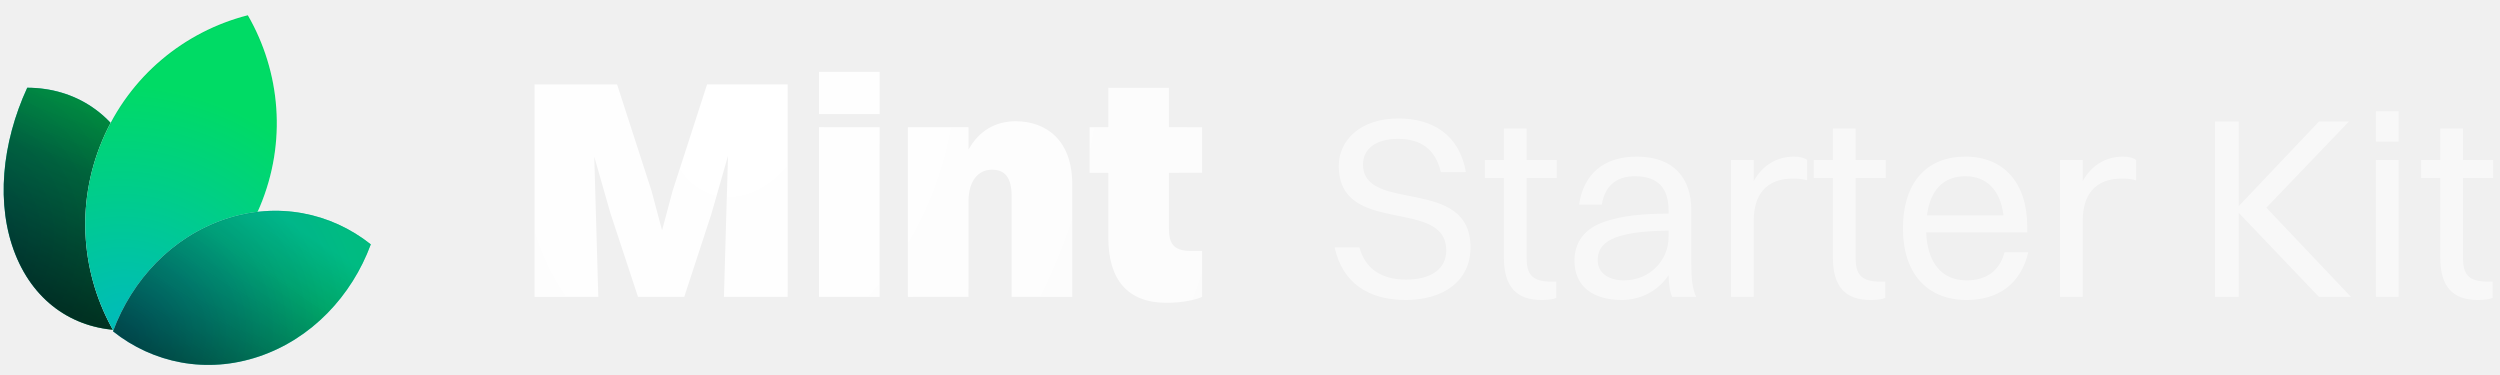
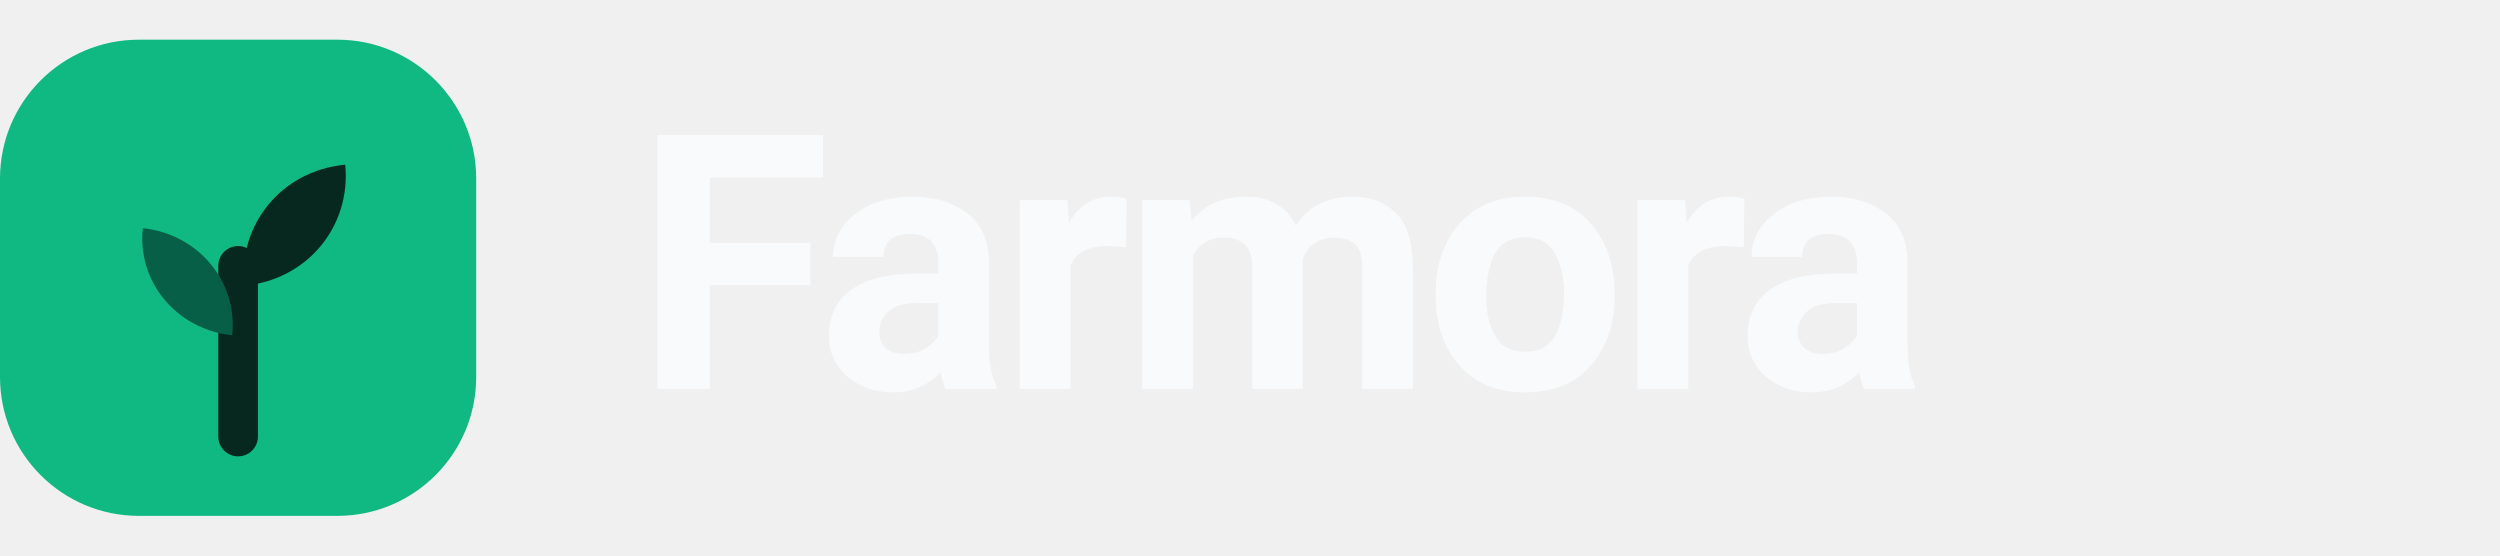
- <svg xmlns="http://www.w3.org/2000/svg" width="160" height="24" viewBox="0 0 160 24" fill="none">
-   <path d="M7.953 21.139C4.896 21.13 2.255 19.458 0.987 16.29C-0.28 13.121 0.109 9.163 1.744 5.615C4.801 5.624 7.442 7.296 8.71 10.465C9.977 13.633 9.588 17.591 7.953 21.139Z" fill="white" />
-   <path d="M7.953 21.139C4.896 21.13 2.255 19.458 0.987 16.29C-0.28 13.121 0.109 9.163 1.744 5.615C4.801 5.624 7.442 7.296 8.71 10.465C9.977 13.633 9.588 17.591 7.953 21.139Z" fill="url(#paint0_radial_115_109)" />
-   <path d="M7.953 21.139C4.896 21.13 2.255 19.458 0.987 16.29C-0.28 13.121 0.109 9.163 1.744 5.615C4.801 5.624 7.442 7.296 8.71 10.465C9.977 13.633 9.588 17.591 7.953 21.139Z" fill="black" fill-opacity="0.5" style="mix-blend-mode:hard-light" />
-   <path d="M7.953 21.139C4.896 21.13 2.255 19.458 0.987 16.29C-0.28 13.121 0.109 9.163 1.744 5.615C4.801 5.624 7.442 7.296 8.71 10.465C9.977 13.633 9.588 17.591 7.953 21.139Z" fill="url(#paint1_linear_115_109)" fill-opacity="0.5" style="mix-blend-mode:hard-light" />
-   <path d="M7.935 21.111C4.897 21.096 2.274 19.431 1.013 16.279C-0.248 13.124 0.136 9.182 1.762 5.643C4.8 5.659 7.423 7.324 8.684 10.476C9.945 13.63 9.561 17.572 7.935 21.111Z" stroke="url(#paint2_linear_115_109)" stroke-opacity="0.05" stroke-width="0.056" />
-   <path d="M7.31 21.257C11.354 20.221 14.884 17.375 16.628 13.236C18.373 9.097 17.945 4.587 15.86 0.976C11.816 2.012 8.287 4.858 6.542 8.998C4.797 13.137 5.225 17.646 7.31 21.257Z" fill="white" />
-   <path d="M7.31 21.257C11.354 20.221 14.884 17.375 16.628 13.236C18.373 9.097 17.945 4.587 15.86 0.976C11.816 2.012 8.287 4.858 6.542 8.998C4.797 13.137 5.225 17.646 7.31 21.257Z" fill="url(#paint3_radial_115_109)" />
-   <path d="M16.602 13.225C14.864 17.349 11.351 20.187 7.324 21.225C5.253 17.624 4.829 13.132 6.568 9.009C8.306 4.885 11.819 2.047 15.846 1.009C17.918 4.61 18.341 9.101 16.602 13.225Z" stroke="url(#paint4_linear_115_109)" stroke-opacity="0.05" stroke-width="0.056" />
-   <path d="M7.234 21.207C9.789 23.237 13.21 23.951 16.577 22.814C19.944 21.677 22.506 18.945 23.73 15.638C21.175 13.608 17.754 12.894 14.387 14.031C11.02 15.168 8.458 17.901 7.234 21.207Z" fill="white" />
-   <path d="M7.234 21.207C9.789 23.237 13.21 23.951 16.577 22.814C19.944 21.677 22.506 18.945 23.73 15.638C21.175 13.608 17.754 12.894 14.387 14.031C11.02 15.168 8.458 17.901 7.234 21.207Z" fill="url(#paint5_radial_115_109)" />
-   <path d="M7.234 21.207C9.789 23.237 13.21 23.951 16.577 22.814C19.944 21.677 22.506 18.945 23.73 15.638C21.175 13.608 17.754 12.894 14.387 14.031C11.02 15.168 8.458 17.901 7.234 21.207Z" fill="black" fill-opacity="0.2" style="mix-blend-mode:hard-light" />
-   <path d="M7.234 21.207C9.789 23.237 13.21 23.951 16.577 22.814C19.944 21.677 22.506 18.945 23.73 15.638C21.175 13.608 17.754 12.894 14.387 14.031C11.02 15.168 8.458 17.901 7.234 21.207Z" fill="url(#paint6_linear_115_109)" fill-opacity="0.5" style="mix-blend-mode:hard-light" />
-   <path d="M16.568 22.787C13.218 23.918 9.814 23.212 7.267 21.198C8.492 17.907 11.044 15.189 14.396 14.058C17.747 12.927 21.15 13.633 23.697 15.648C22.472 18.938 19.92 21.656 16.568 22.787Z" stroke="url(#paint7_linear_115_109)" stroke-opacity="0.05" stroke-width="0.056" />
-   <path d="M34.212 19V5.4H39.492L41.692 12.2L42.372 14.74L43.052 12.2L45.252 5.4H50.412V19H46.332L46.592 9.98L45.532 13.68L43.792 19H40.832L39.052 13.6L38.032 10.02L38.292 19H34.212ZM52.416 7.3V4.6H56.295V7.3H52.416ZM52.416 19V8.14H56.295V19H52.416ZM58.104 19V8.14H61.984V9.58C62.664 8.34 63.744 7.76 65.004 7.76C66.964 7.76 68.624 8.98 68.624 11.78V19H64.744V12.56C64.744 11.34 64.304 10.86 63.484 10.86C62.604 10.86 61.984 11.58 61.984 12.88V19H58.104ZM70.933 15.22V11.06H69.733V8.14H70.933V5.62H74.813V8.14H76.933V11.06H74.813V14.6C74.813 15.5 75.033 16.06 76.213 16.06H76.933V19C76.493 19.2 75.673 19.38 74.653 19.38C72.153 19.38 70.933 17.88 70.933 15.22Z" fill="url(#paint8_radial_115_109)" />
-   <path d="M87.232 10.519C87.232 13.687 94.112 11.229 94.112 15.832C94.112 17.994 92.364 19.198 89.971 19.198C87.562 19.198 85.912 18.093 85.417 15.832H87.001C87.364 17.169 88.371 17.895 89.987 17.895C91.671 17.895 92.561 17.152 92.561 16.03C92.561 12.598 85.681 15.155 85.681 10.618C85.681 9.001 87.034 7.582 89.509 7.582C91.671 7.582 93.403 8.621 93.816 11.014H92.215C91.868 9.529 90.912 8.886 89.476 8.886C88.057 8.886 87.232 9.529 87.232 10.519ZM96.25 16.476V11.393H95.029V10.239H96.25V8.226H97.702V10.239H99.632V11.393H97.702V16.476C97.702 17.532 98.015 18.026 99.302 18.026H99.599V19.066C99.434 19.148 99.071 19.198 98.659 19.198C97.025 19.198 96.25 18.323 96.25 16.476ZM102.516 13.093H101.064C101.345 11.162 102.615 10.024 104.76 10.024C107.103 10.024 108.242 11.393 108.242 13.44V16.888C108.242 17.895 108.324 18.521 108.555 19H107.021C106.856 18.654 106.806 18.142 106.79 17.614C106.047 18.72 104.859 19.198 103.803 19.198C101.988 19.198 100.767 18.357 100.767 16.69C100.767 15.486 101.427 14.611 102.714 14.182C103.902 13.786 105.107 13.687 106.79 13.671V13.473C106.79 12.053 106.13 11.278 104.628 11.278C103.374 11.278 102.698 11.971 102.516 13.093ZM102.252 16.657C102.252 17.465 102.929 17.944 103.952 17.944C105.569 17.944 106.79 16.674 106.79 15.172V14.759C103.061 14.793 102.252 15.585 102.252 16.657ZM110.787 19V10.239H112.239V11.591C112.833 10.519 113.774 10.024 114.83 10.024C115.176 10.024 115.49 10.107 115.655 10.239V11.542C115.407 11.46 115.094 11.427 114.747 11.427C112.998 11.427 112.239 12.515 112.239 14.1V19H110.787ZM117.305 16.476V11.393H116.084V10.239H117.305V8.226H118.757V10.239H120.688V11.393H118.757V16.476C118.757 17.532 119.071 18.026 120.358 18.026H120.655V19.066C120.49 19.148 120.127 19.198 119.714 19.198C118.081 19.198 117.305 18.323 117.305 16.476ZM129.809 16.145C129.33 18.192 127.862 19.198 125.865 19.198C123.324 19.198 121.79 17.482 121.79 14.627C121.79 11.658 123.324 10.024 125.783 10.024C128.258 10.024 129.743 11.723 129.743 14.512V14.875H123.275C123.357 16.838 124.281 17.944 125.865 17.944C127.103 17.944 127.977 17.35 128.291 16.145H129.809ZM125.783 11.278C124.38 11.278 123.539 12.152 123.324 13.786H128.225C128.027 12.169 127.152 11.278 125.783 11.278ZM131.843 19V10.239H133.295V11.591C133.889 10.519 134.829 10.024 135.885 10.024C136.232 10.024 136.545 10.107 136.71 10.239V11.542C136.463 11.46 136.149 11.427 135.803 11.427C134.054 11.427 133.295 12.515 133.295 14.1V19H131.843ZM141.763 19V7.78H143.281V13.192L148.413 7.78H150.327L145.047 13.291L150.459 19H148.413L143.281 13.621V19H141.763ZM152.06 9.067V7.12H153.512V9.067H152.06ZM152.06 19V10.239H153.512V19H152.06ZM156.178 16.476V11.393H154.957V10.239H156.178V8.226H157.63V10.239H159.56V11.393H157.63V16.476C157.63 17.532 157.943 18.026 159.23 18.026H159.527V19.066C159.362 19.148 158.999 19.198 158.587 19.198C156.953 19.198 156.178 18.323 156.178 16.476Z" fill="white" fill-opacity="0.55" />
-   <defs>
-     <radialGradient id="paint0_radial_115_109" cx="0" cy="0" r="1" gradientUnits="userSpaceOnUse" gradientTransform="translate(-3.00503 15.023) rotate(-10.029) scale(17.9572 17.784)">
-       <stop stop-color="#00B0BB" />
-       <stop offset="1" stop-color="#00DB65" />
-     </radialGradient>
-     <linearGradient id="paint1_linear_115_109" x1="7.39" y1="4.813" x2="1.63" y2="18.689" gradientUnits="userSpaceOnUse">
-       <stop stop-color="#18E299" />
-       <stop offset="1" />
-     </linearGradient>
-     <linearGradient id="paint2_linear_115_109" x1="7.948" y1="8.016" x2="1.761" y2="18.746" gradientUnits="userSpaceOnUse">
-       <stop />
-       <stop offset="1" stop-opacity="0" />
-     </linearGradient>
-     <radialGradient id="paint3_radial_115_109" cx="0" cy="0" r="1" gradientUnits="userSpaceOnUse" gradientTransform="translate(8.11404 20.8822) rotate(-75.7542) scale(21.6246 23.7772)">
-       <stop stop-color="#00BBBB" />
-       <stop offset="0.713" stop-color="#00DB65" />
-     </radialGradient>
-     <linearGradient id="paint4_linear_115_109" x1="7.602" y1="5.871" x2="15.556" y2="16.372" gradientUnits="userSpaceOnUse">
-       <stop />
-       <stop offset="1" stop-opacity="0" />
-     </linearGradient>
-     <radialGradient id="paint5_radial_115_109" cx="0" cy="0" r="1" gradientUnits="userSpaceOnUse" gradientTransform="translate(7.84537 21.5181) rotate(-20.3525) scale(18.5603 17.32)">
-       <stop stop-color="#00B0BB" />
-       <stop offset="1" stop-color="#00DB65" />
-     </radialGradient>
-     <linearGradient id="paint6_linear_115_109" x1="16.808" y1="13.007" x2="10.041" y2="22.994" gradientUnits="userSpaceOnUse">
-       <stop stop-color="#00B1BC" />
-       <stop offset="1" />
-     </linearGradient>
-     <linearGradient id="paint7_linear_115_109" x1="16.808" y1="13.007" x2="14.169" y2="23.841" gradientUnits="userSpaceOnUse">
-       <stop />
-       <stop offset="1" stop-opacity="0" />
-     </linearGradient>
-     <radialGradient id="paint8_radial_115_109" cx="0" cy="0" r="1" gradientUnits="userSpaceOnUse" gradientTransform="translate(47.2781 7) rotate(19.0047) scale(67.5582 85.7506)">
-       <stop stop-color="white" />
-       <stop offset="1" stop-color="white" stop-opacity="0.5" />
-     </radialGradient>
-   </defs>
+ <svg xmlns="http://www.w3.org/2000/svg" width="126" height="28" viewBox="0 0 126 28" fill="none">
+   <rect x="0" y="2" width="24" height="24" rx="7" fill="#10B981" />
+   <path d="M12 22V13.4" stroke="#06281E" stroke-width="2" stroke-linecap="round" />
+   <path d="M12.3 14.4c-.3-3.1 1.9-5.8 5.1-6.1.3 3.1-1.9 5.8-5.1 6.1z" fill="#06281E" />
+   <path d="M11.7 16.9c.3-2.7-1.7-5.1-4.5-5.4-.3 2.7 1.7 5.1 4.5 5.4z" fill="#065F46" />
+   <text x="32" y="19.6" font-family="ui-sans-serif, system-ui, -apple-system, 'Segoe UI', Roboto, Helvetica, Arial, sans-serif" font-size="18" font-weight="700" letter-spacing="-0.4" fill="#F8FAFC">Farmora</text>
</svg>
